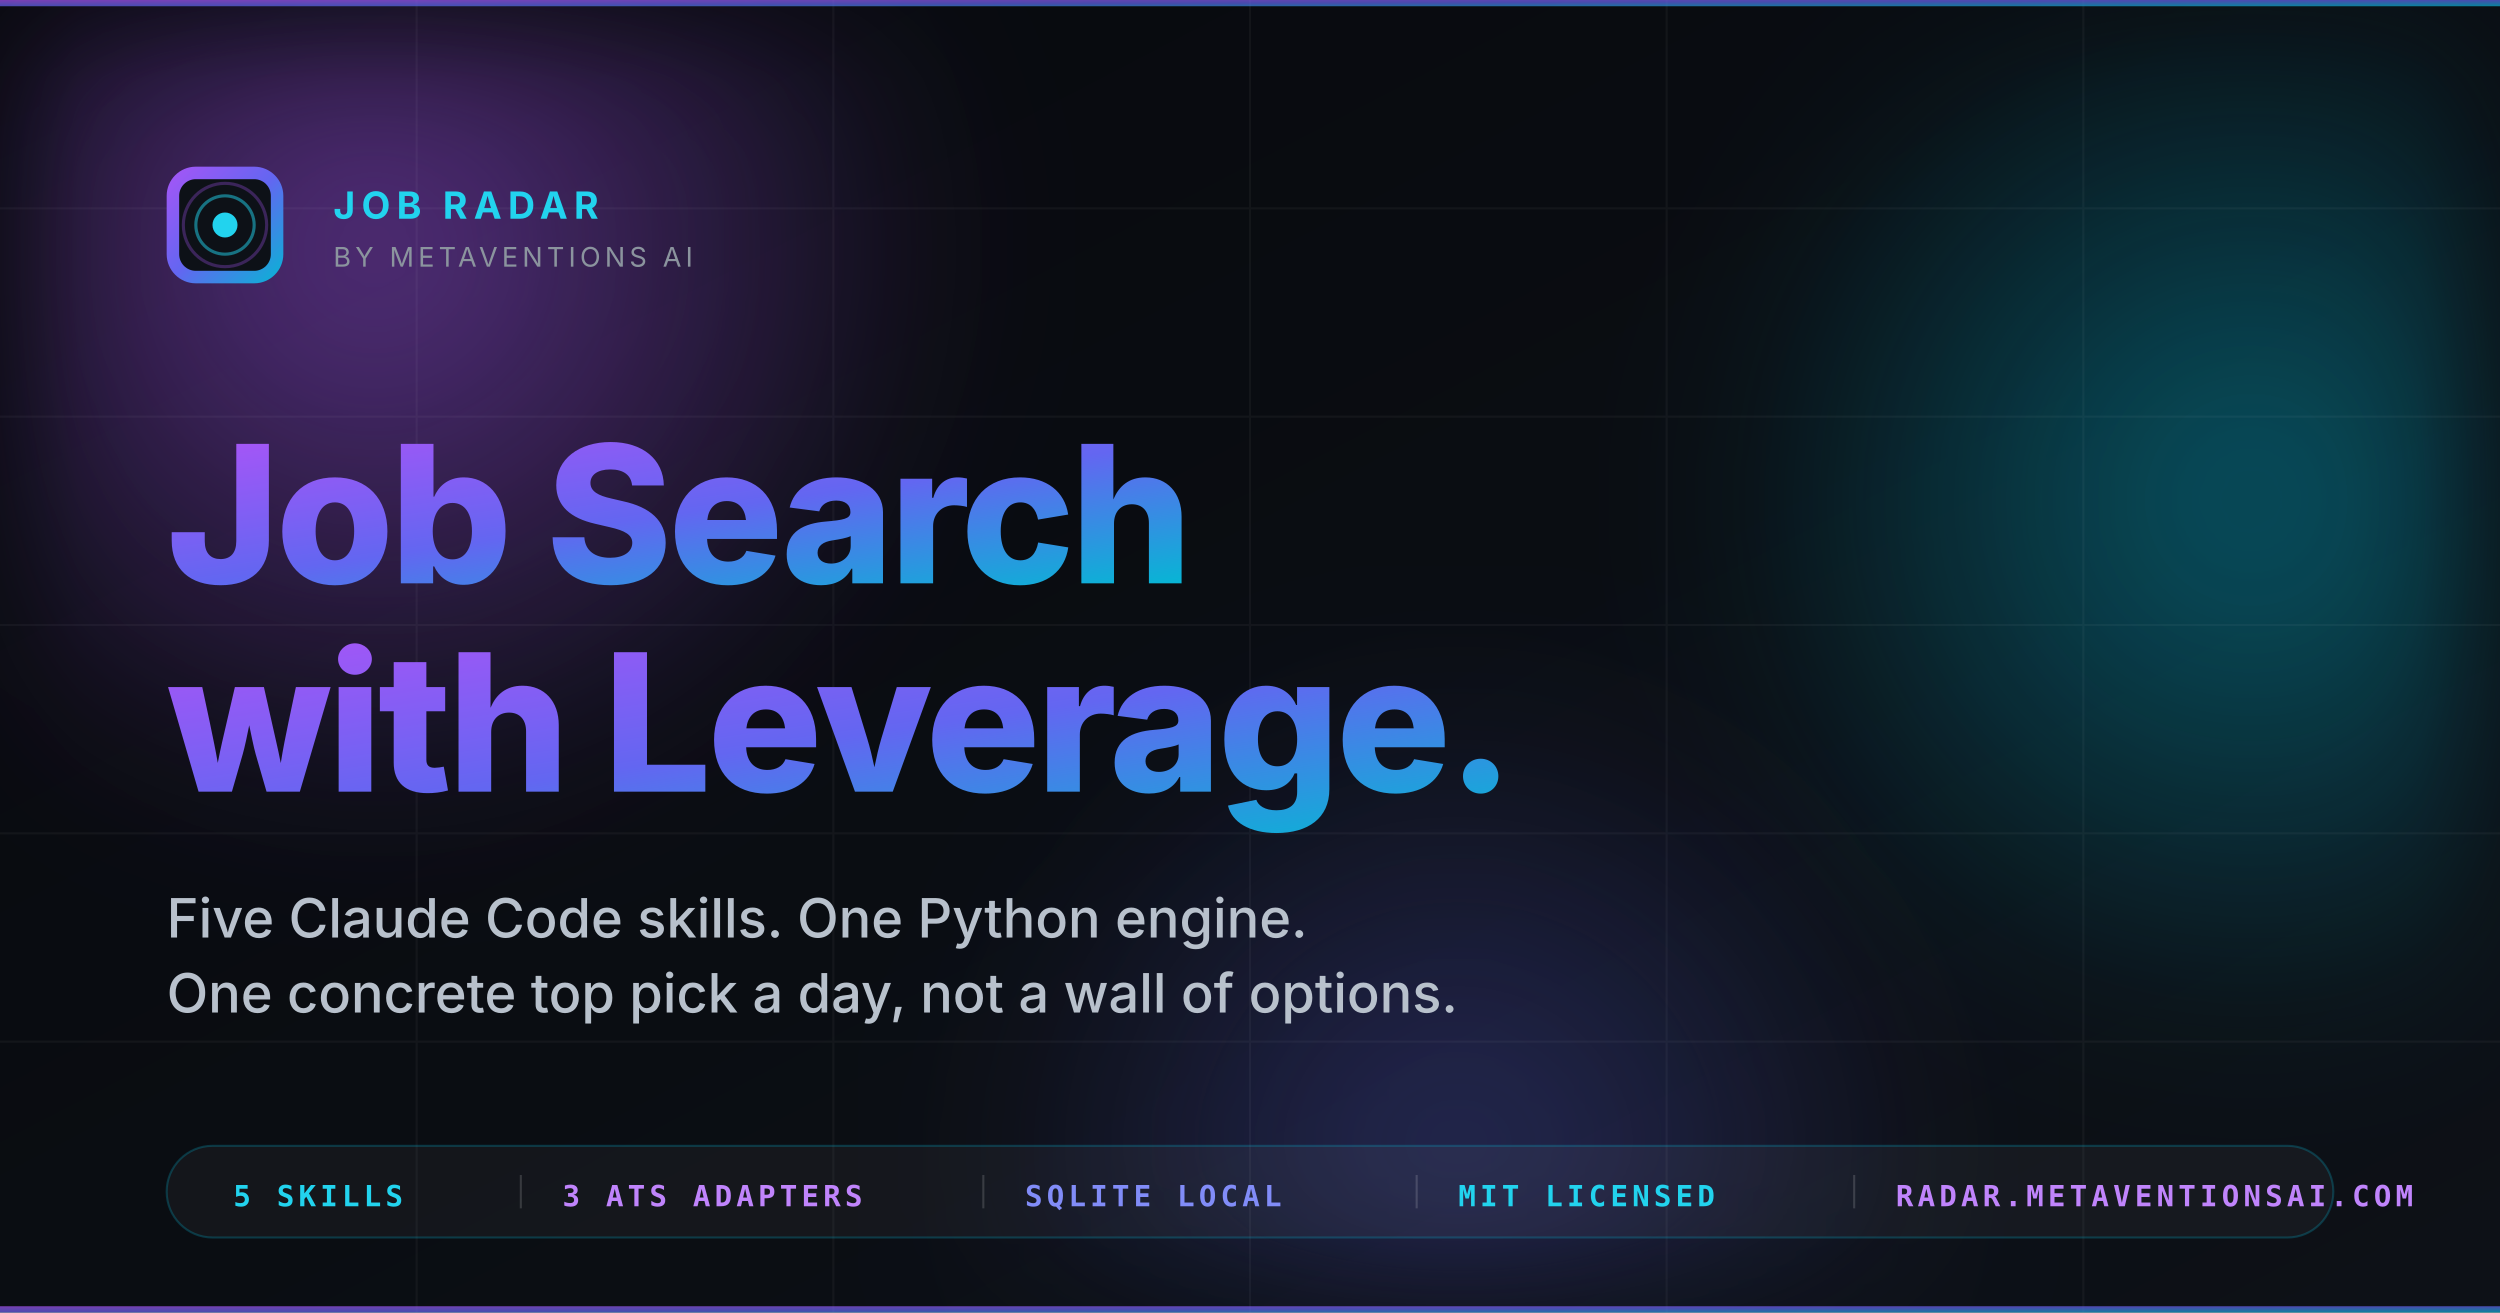
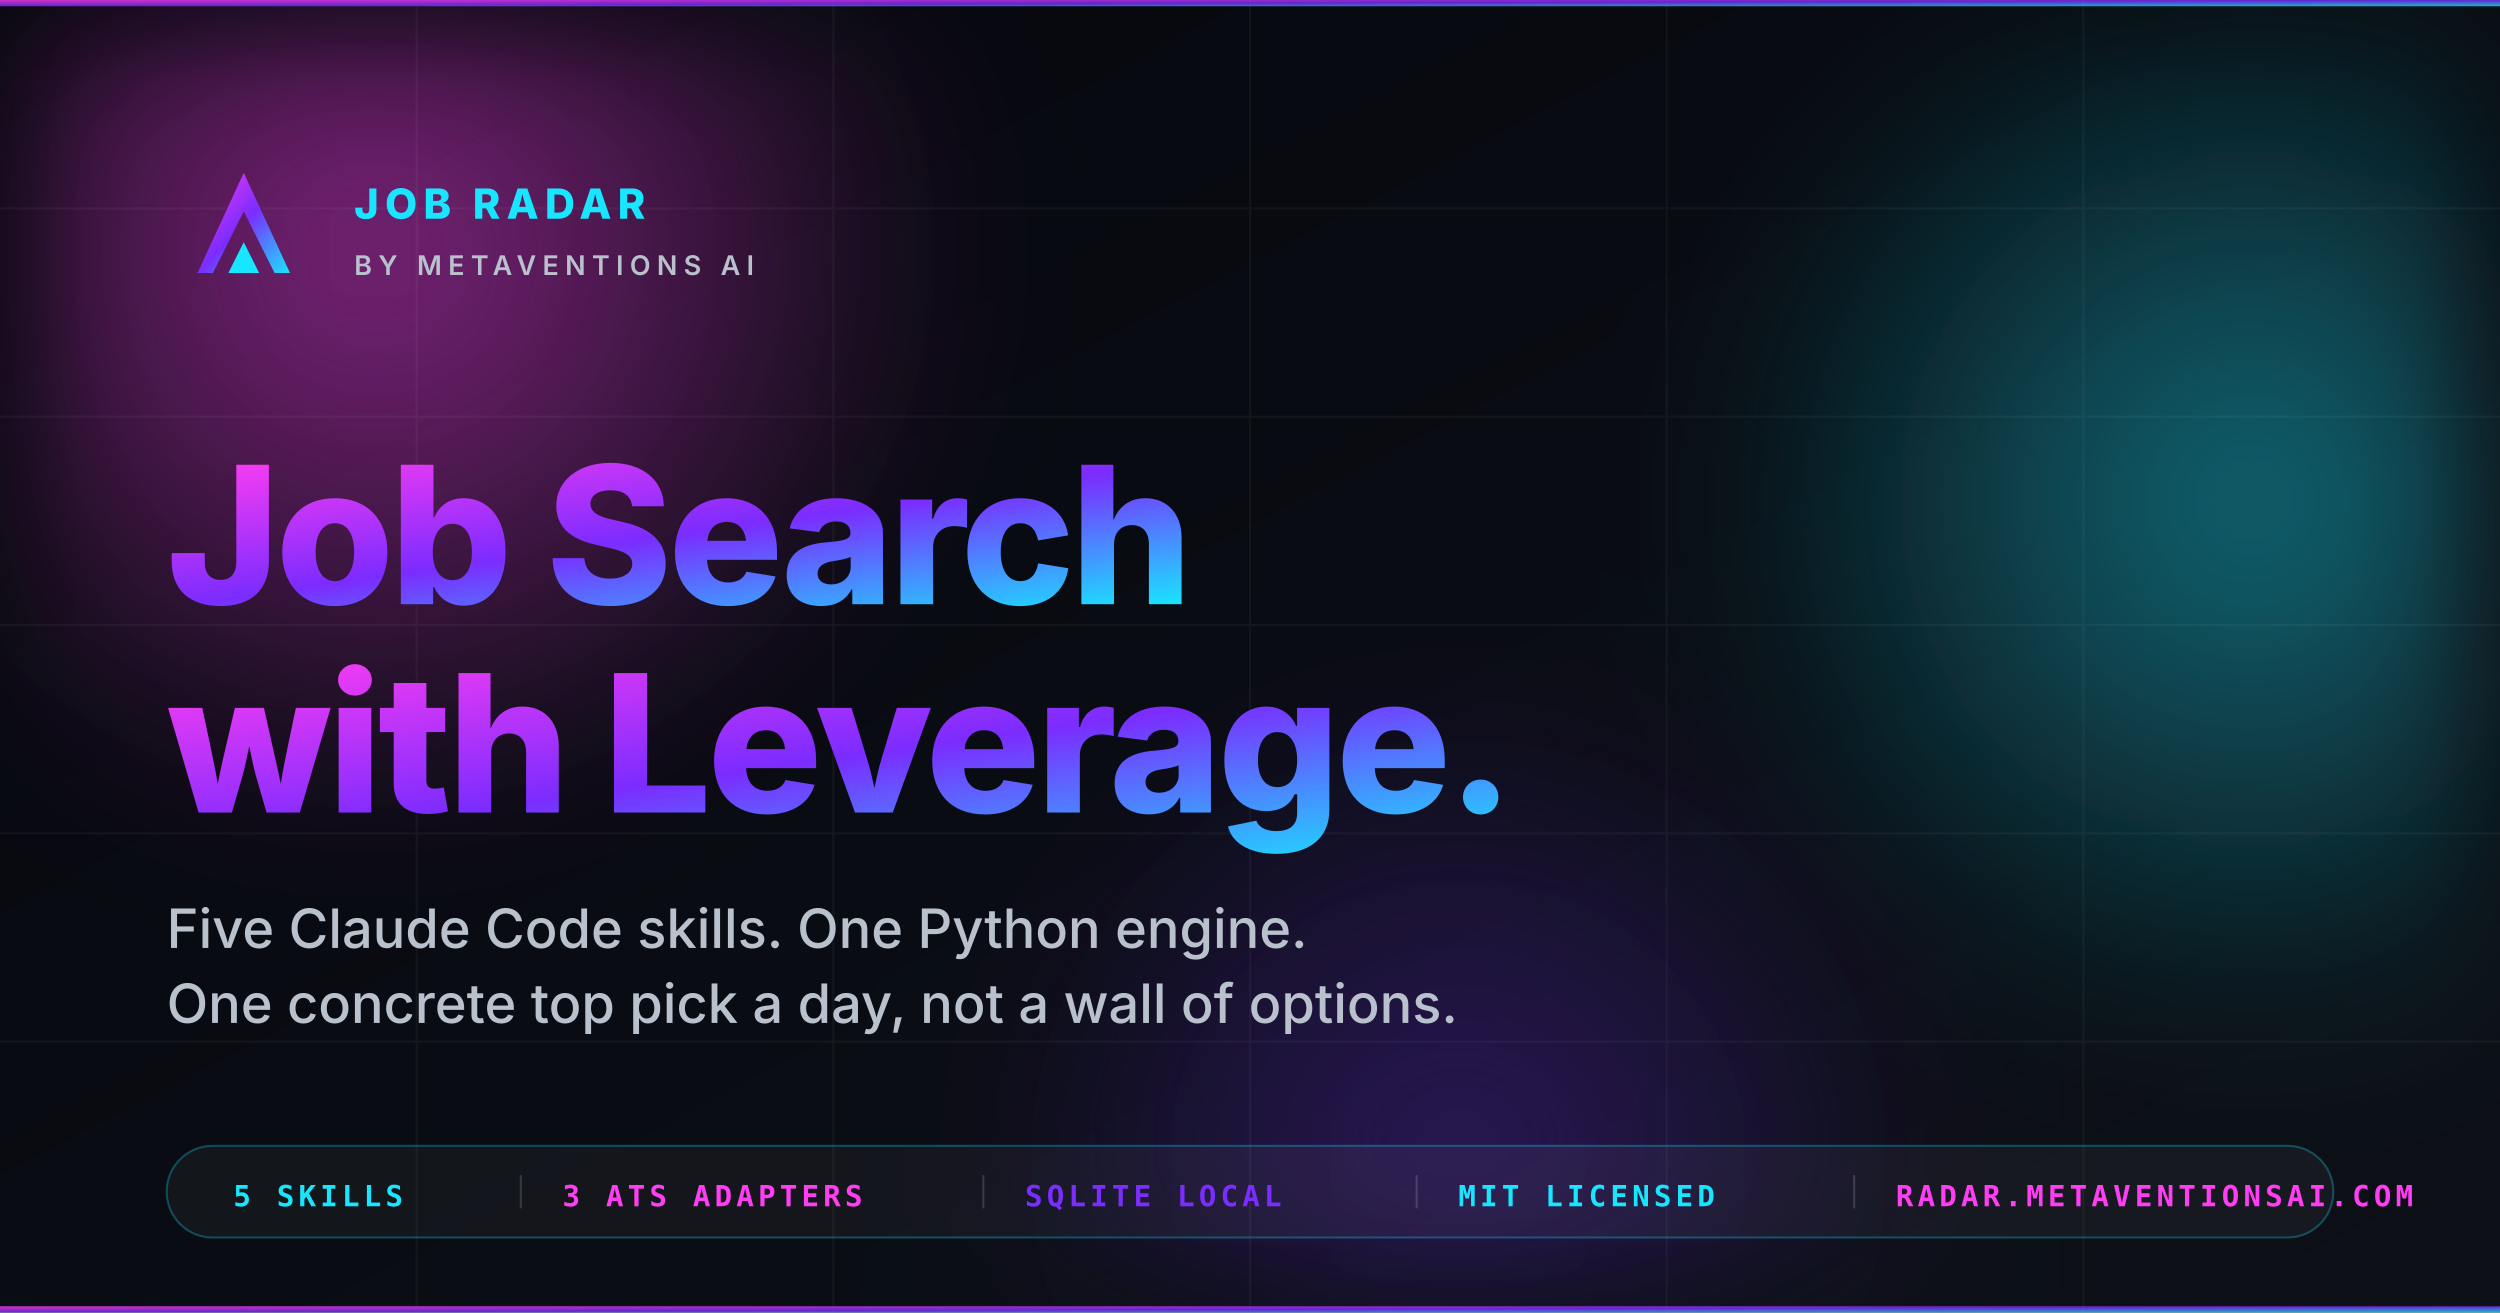
<svg xmlns="http://www.w3.org/2000/svg" viewBox="0 0 1200 630" width="1200" height="630" role="img" aria-label="Job Radar by Metaventions AI — Self-hosted job search intelligence for Claude Code">
  <defs>
    <linearGradient id="bg-grad" x1="0" y1="0" x2="1" y2="1">
-       <stop offset="0%" stop-color="#07090d" />
+       <stop offset="0%" stop-color="#05070D" />
      <stop offset="100%" stop-color="#0d1117" />
    </linearGradient>
    <linearGradient id="brand-grad" x1="0" y1="0" x2="1" y2="1">
-       <stop offset="0%" stop-color="#a855f7" />
-       <stop offset="50%" stop-color="#6366f1" />
-       <stop offset="100%" stop-color="#06b6d4" />
+       <stop offset="0%" stop-color="#FF3DF2" />
+       <stop offset="50%" stop-color="#7B2CFF" />
+       <stop offset="100%" stop-color="#18E6FF" />
    </linearGradient>
-     <radialGradient id="orb-v" cx="50%" cy="50%" r="50%">
-       <stop offset="0%" stop-color="#a855f7" stop-opacity="0.7" />
-       <stop offset="100%" stop-color="#a855f7" stop-opacity="0" />
+     <linearGradient id="mark-grad" x1="0" y1="0" x2="1" y2="1" gradientUnits="objectBoundingBox">
+       <stop offset="0%" stop-color="#FF3DF2" />
+       <stop offset="50%" stop-color="#7B2CFF" />
+       <stop offset="100%" stop-color="#18E6FF" />
+     </linearGradient>
+     <radialGradient id="orb-m" cx="50%" cy="50%" r="50%">
+       <stop offset="0%" stop-color="#FF3DF2" stop-opacity="0.7" />
+       <stop offset="100%" stop-color="#FF3DF2" stop-opacity="0" />
    </radialGradient>
    <radialGradient id="orb-c" cx="50%" cy="50%" r="50%">
-       <stop offset="0%" stop-color="#06b6d4" stop-opacity="0.65" />
-       <stop offset="100%" stop-color="#06b6d4" stop-opacity="0" />
+       <stop offset="0%" stop-color="#18E6FF" stop-opacity="0.65" />
+       <stop offset="100%" stop-color="#18E6FF" stop-opacity="0" />
    </radialGradient>
-     <radialGradient id="orb-i" cx="50%" cy="50%" r="50%">
-       <stop offset="0%" stop-color="#6366f1" stop-opacity="0.55" />
-       <stop offset="100%" stop-color="#6366f1" stop-opacity="0" />
+     <radialGradient id="orb-p" cx="50%" cy="50%" r="50%">
+       <stop offset="0%" stop-color="#7B2CFF" stop-opacity="0.55" />
+       <stop offset="100%" stop-color="#7B2CFF" stop-opacity="0" />
    </radialGradient>
    <filter id="blur">
      <feGaussianBlur stdDeviation="40" />
    </filter>
  </defs>
  <rect width="1200" height="630" fill="url(#bg-grad)" />
-   <circle cx="180" cy="120" r="280" fill="url(#orb-v)" filter="url(#blur)" opacity="0.7" />
+   <circle cx="180" cy="120" r="280" fill="url(#orb-m)" filter="url(#blur)" opacity="0.7" />
  <circle cx="1080" cy="240" r="260" fill="url(#orb-c)" filter="url(#blur)" opacity="0.65" />
-   <circle cx="700" cy="560" r="240" fill="url(#orb-i)" filter="url(#blur)" opacity="0.55" />
+   <circle cx="700" cy="560" r="240" fill="url(#orb-p)" filter="url(#blur)" opacity="0.55" />
  <g stroke="#ffffff" stroke-width="1" opacity="0.04">
    <line x1="0" y1="100" x2="1200" y2="100" />
    <line x1="0" y1="200" x2="1200" y2="200" />
    <line x1="0" y1="300" x2="1200" y2="300" />
    <line x1="0" y1="400" x2="1200" y2="400" />
    <line x1="0" y1="500" x2="1200" y2="500" />
    <line x1="200" y1="0" x2="200" y2="630" />
    <line x1="400" y1="0" x2="400" y2="630" />
    <line x1="600" y1="0" x2="600" y2="630" />
    <line x1="800" y1="0" x2="800" y2="630" />
    <line x1="1000" y1="0" x2="1000" y2="630" />
  </g>
-   <rect x="0" y="0" width="1200" height="3" fill="url(#brand-grad)" opacity="0.7" />
-   <g transform="translate(80, 80)">
-     <rect width="56" height="56" rx="14" fill="url(#brand-grad)" />
-     <rect x="6" y="6" width="44" height="44" rx="8" fill="#0d1117" />
-     <circle cx="28" cy="28" r="6" fill="#22d3ee" />
-     <circle cx="28" cy="28" r="14" fill="none" stroke="#22d3ee" stroke-width="1.5" opacity="0.5" />
-     <circle cx="28" cy="28" r="20" fill="none" stroke="#a855f7" stroke-width="1.5" opacity="0.3" />
+   <rect x="0" y="0" width="1200" height="3" fill="url(#brand-grad)" opacity="0.8" />
+   <g transform="translate(80, 70) scale(1.85)">
+     <path d="M8 33L20 7L32 33H28L20 17L12 33H8Z" fill="url(#mark-grad)" />
+     <path d="M16 33L20 25L24 33H16Z" fill="#18E6FF" />
  </g>
-   <text x="160" y="105" font-family="-apple-system, system-ui, sans-serif" font-size="18" font-weight="700" letter-spacing="3" fill="#22d3ee">JOB RADAR</text>
-   <text x="160" y="128" font-family="-apple-system, system-ui, sans-serif" font-size="13" letter-spacing="2" fill="#8b949e">BY METAVENTIONS AI</text>
-   <text x="80" y="280" font-family="-apple-system, system-ui, sans-serif" font-weight="800" font-size="92" fill="url(#brand-grad)" letter-spacing="-2">Job Search</text>
-   <text x="80" y="380" font-family="-apple-system, system-ui, sans-serif" font-weight="800" font-size="92" fill="url(#brand-grad)" letter-spacing="-2">with Leverage.</text>
-   <text x="80" y="450" font-family="-apple-system, system-ui, sans-serif" font-size="26" font-weight="500" fill="#b8c1cc">Five Claude Code skills. One Python engine.</text>
-   <text x="80" y="486" font-family="-apple-system, system-ui, sans-serif" font-size="26" font-weight="500" fill="#b8c1cc">One concrete top pick a day, not a wall of options.</text>
+   <text x="170" y="105" font-family="Inter, -apple-system, system-ui, sans-serif" font-size="20" font-weight="800" letter-spacing="3" fill="#18E6FF">JOB RADAR</text>
+   <text x="170" y="132" font-family="Inter, -apple-system, system-ui, sans-serif" font-size="13" font-weight="600" letter-spacing="3" fill="#b8c1cc">BY METAVENTIONS AI</text>
+   <text x="80" y="290" font-family="Inter, -apple-system, system-ui, sans-serif" font-weight="800" font-size="92" fill="url(#brand-grad)" letter-spacing="-2">Job Search</text>
+   <text x="80" y="390" font-family="Inter, -apple-system, system-ui, sans-serif" font-weight="800" font-size="92" fill="url(#brand-grad)" letter-spacing="-2">with Leverage.</text>
+   <text x="80" y="455" font-family="Inter, -apple-system, system-ui, sans-serif" font-size="26" font-weight="500" fill="#b8c1cc">Five Claude Code skills. One Python engine.</text>
+   <text x="80" y="491" font-family="Inter, -apple-system, system-ui, sans-serif" font-size="26" font-weight="500" fill="#b8c1cc">One concrete top pick a day, not a wall of options.</text>
  <g transform="translate(80, 550)">
-     <rect width="1040" height="44" rx="22" fill="rgba(255,255,255,0.04)" stroke="rgba(6,182,212,0.25)" stroke-width="1" />
-     <text x="32" y="29" font-family="JetBrains Mono, ui-monospace, monospace" font-size="14" font-weight="600" fill="#22d3ee" letter-spacing="2">5 SKILLS</text>
+     <rect width="1040" height="44" rx="22" fill="rgba(255,255,255,0.04)" stroke="rgba(24,230,255,0.28)" stroke-width="1" />
+     <text x="32" y="29" font-family="JetBrains Mono, ui-monospace, monospace" font-size="14" font-weight="700" fill="#18E6FF" letter-spacing="2">5 SKILLS</text>
    <line x1="170" y1="14" x2="170" y2="30" stroke="rgba(255,255,255,0.15)" />
-     <text x="190" y="29" font-family="JetBrains Mono, ui-monospace, monospace" font-size="14" font-weight="600" fill="#c084fc" letter-spacing="2">3 ATS ADAPTERS</text>
+     <text x="190" y="29" font-family="JetBrains Mono, ui-monospace, monospace" font-size="14" font-weight="700" fill="#FF3DF2" letter-spacing="2">3 ATS ADAPTERS</text>
    <line x1="392" y1="14" x2="392" y2="30" stroke="rgba(255,255,255,0.15)" />
-     <text x="412" y="29" font-family="JetBrains Mono, ui-monospace, monospace" font-size="14" font-weight="600" fill="#818cf8" letter-spacing="2">SQLITE LOCAL</text>
+     <text x="412" y="29" font-family="JetBrains Mono, ui-monospace, monospace" font-size="14" font-weight="700" fill="#7B2CFF" letter-spacing="2">SQLITE LOCAL</text>
    <line x1="600" y1="14" x2="600" y2="30" stroke="rgba(255,255,255,0.15)" />
-     <text x="620" y="29" font-family="JetBrains Mono, ui-monospace, monospace" font-size="14" font-weight="600" fill="#22d3ee" letter-spacing="2">MIT LICENSED</text>
+     <text x="620" y="29" font-family="JetBrains Mono, ui-monospace, monospace" font-size="14" font-weight="700" fill="#18E6FF" letter-spacing="2">MIT LICENSED</text>
    <line x1="810" y1="14" x2="810" y2="30" stroke="rgba(255,255,255,0.15)" />
-     <text x="830" y="29" font-family="JetBrains Mono, ui-monospace, monospace" font-size="14" font-weight="600" fill="#c084fc" letter-spacing="2">RADAR.METAVENTIONSAI.COM</text>
+     <text x="830" y="29" font-family="JetBrains Mono, ui-monospace, monospace" font-size="14" font-weight="700" fill="#FF3DF2" letter-spacing="2">RADAR.METAVENTIONSAI.COM</text>
  </g>
-   <rect x="0" y="627" width="1200" height="3" fill="url(#brand-grad)" opacity="0.7" />
+   <rect x="0" y="627" width="1200" height="3" fill="url(#brand-grad)" opacity="0.8" />
</svg>
